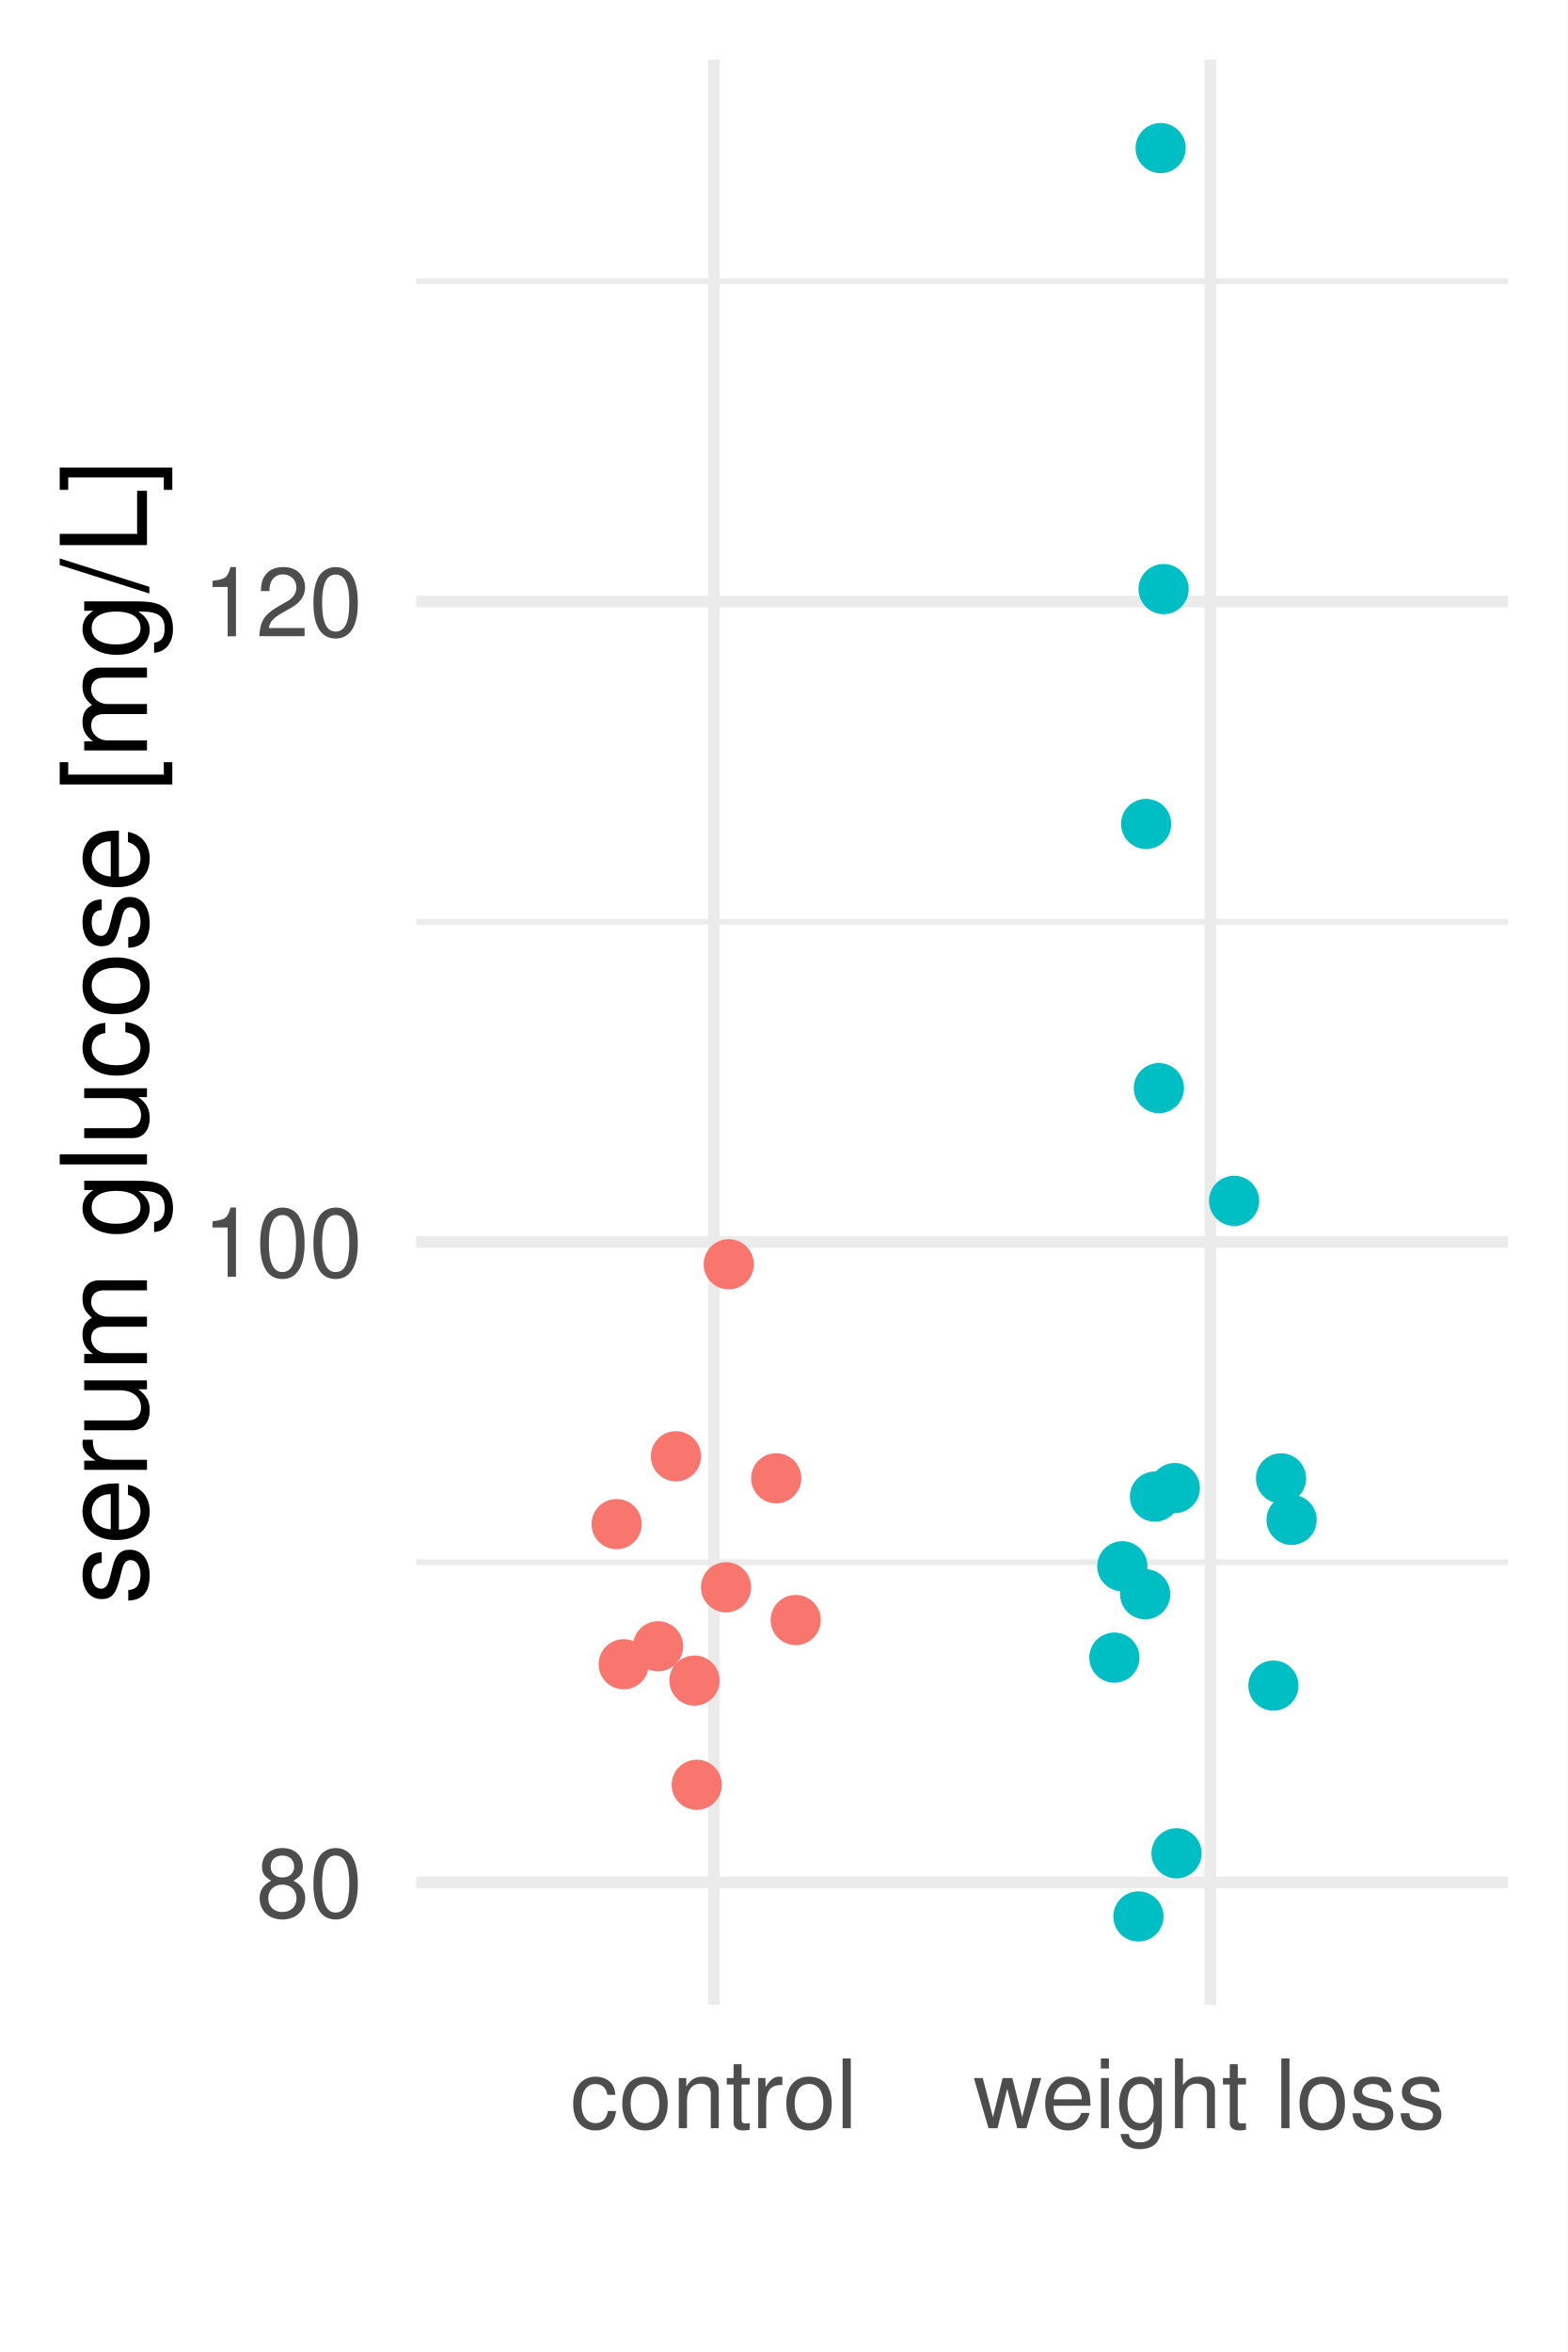
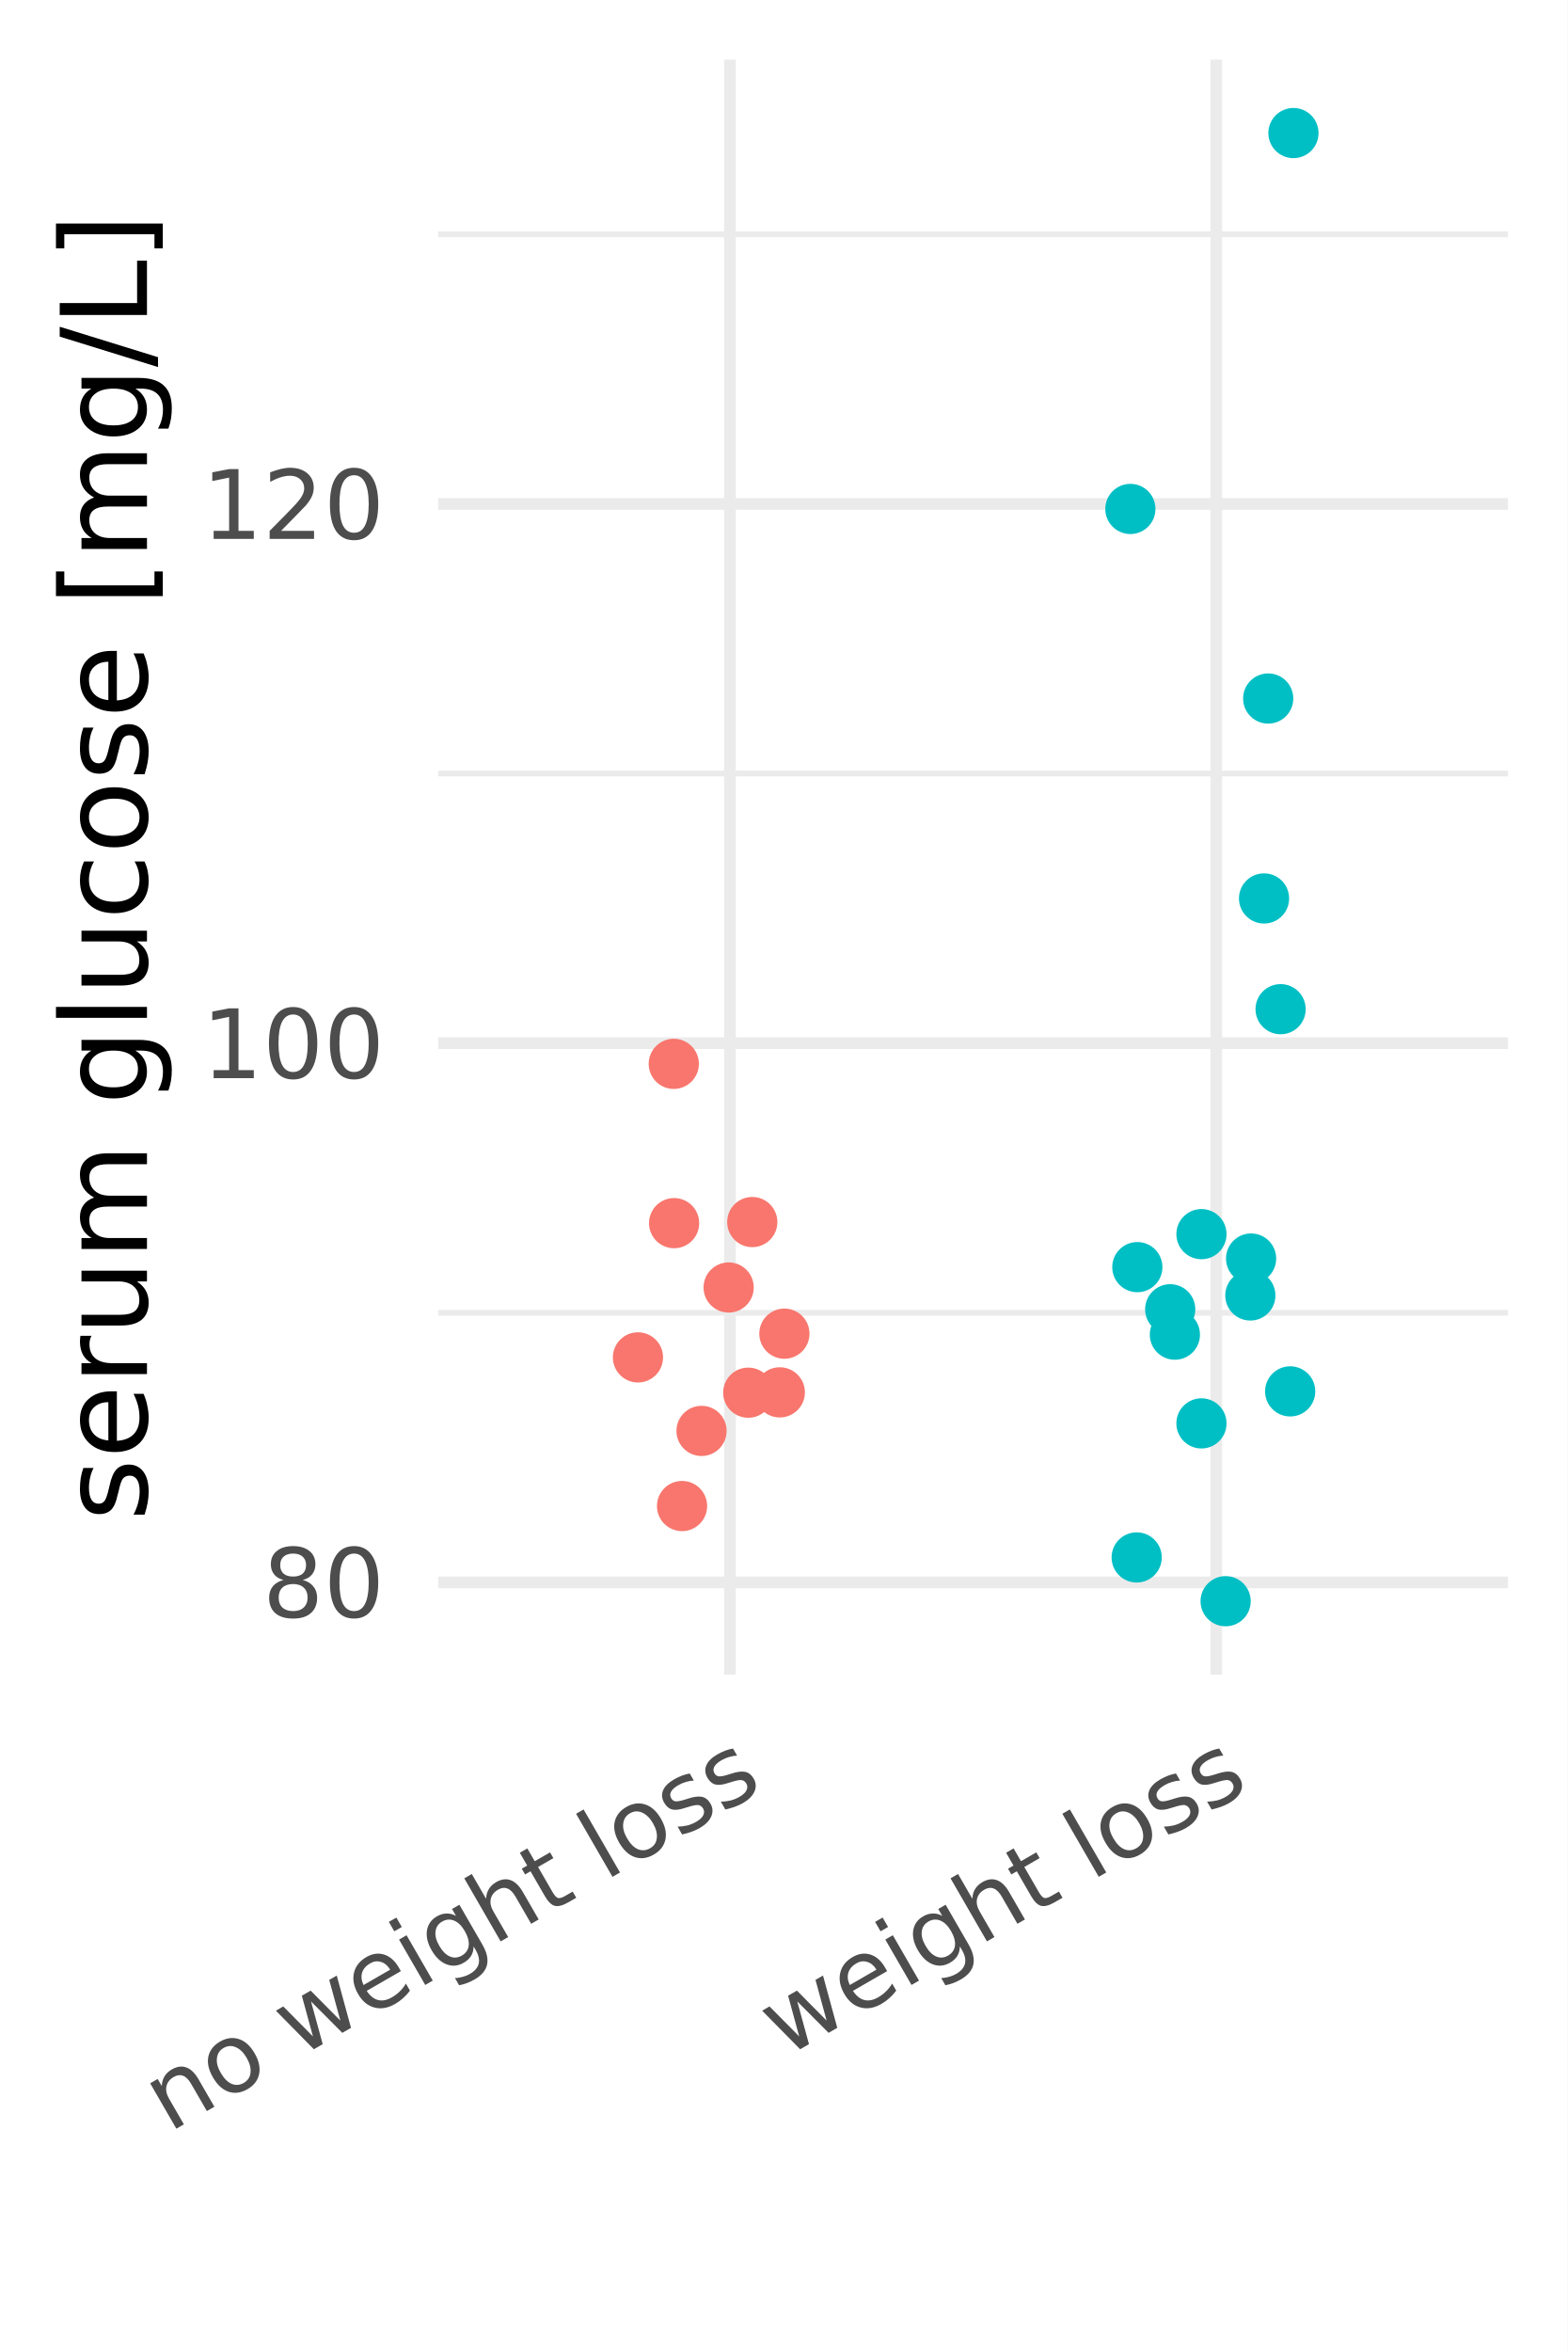
<svg xmlns="http://www.w3.org/2000/svg" viewBox="0 0 144.00 216.00">
  <defs>
    <style type="text/css">
    line, polyline, polygon, path, rect, circle {
      fill: none;
      stroke: #000000;
      stroke-linecap: round;
      stroke-linejoin: round;
      stroke-miterlimit: 10.00;
    }
  </style>
  </defs>
  <rect width="100%" height="100%" style="stroke: none; fill: #FFFFFF;" />
  <defs>
-     <clipPath id="cpMzguMjN8MTM4LjUyfDE4NC4xMXw1LjQ4">
-       <rect x="38.23" y="5.48" width="100.29" height="178.64" />
+     <clipPath id="cpNDAuMjV8MTM4LjUyfDE1My43OXw1LjQ4">
+       <rect x="40.25" y="5.48" width="98.27" height="148.31" />
    </clipPath>
  </defs>
-   <polyline points="38.23,143.47 138.52,143.47 " style="stroke-width: 0.53; stroke: #EBEBEB; stroke-linecap: butt;" clip-path="url(#cpMzguMjN8MTM4LjUyfDE4NC4xMXw1LjQ4)" />
-   <polyline points="38.23,84.65 138.52,84.65 " style="stroke-width: 0.53; stroke: #EBEBEB; stroke-linecap: butt;" clip-path="url(#cpMzguMjN8MTM4LjUyfDE4NC4xMXw1LjQ4)" />
-   <polyline points="38.23,25.83 138.52,25.83 " style="stroke-width: 0.53; stroke: #EBEBEB; stroke-linecap: butt;" clip-path="url(#cpMzguMjN8MTM4LjUyfDE4NC4xMXw1LjQ4)" />
-   <polyline points="38.23,172.88 138.52,172.88 " style="stroke-width: 1.07; stroke: #EBEBEB; stroke-linecap: butt;" clip-path="url(#cpMzguMjN8MTM4LjUyfDE4NC4xMXw1LjQ4)" />
-   <polyline points="38.23,114.06 138.52,114.06 " style="stroke-width: 1.07; stroke: #EBEBEB; stroke-linecap: butt;" clip-path="url(#cpMzguMjN8MTM4LjUyfDE4NC4xMXw1LjQ4)" />
-   <polyline points="38.23,55.24 138.52,55.24 " style="stroke-width: 1.07; stroke: #EBEBEB; stroke-linecap: butt;" clip-path="url(#cpMzguMjN8MTM4LjUyfDE4NC4xMXw1LjQ4)" />
-   <polyline points="65.58,184.11 65.58,5.48 " style="stroke-width: 1.07; stroke: #EBEBEB; stroke-linecap: butt;" clip-path="url(#cpMzguMjN8MTM4LjUyfDE4NC4xMXw1LjQ4)" />
-   <polyline points="111.17,184.11 111.17,5.48 " style="stroke-width: 1.07; stroke: #EBEBEB; stroke-linecap: butt;" clip-path="url(#cpMzguMjN8MTM4LjUyfDE4NC4xMXw1LjQ4)" />
-   <circle cx="113.36" cy="110.28" r="1.95" style="stroke-width: 0.71; stroke: #00BFC4; fill: #00BFC4;" clip-path="url(#cpMzguMjN8MTM4LjUyfDE4NC4xMXw1LjQ4)" />
-   <circle cx="116.97" cy="154.80" r="1.95" style="stroke-width: 0.71; stroke: #00BFC4; fill: #00BFC4;" clip-path="url(#cpMzguMjN8MTM4LjUyfDE4NC4xMXw1LjQ4)" />
-   <circle cx="103.09" cy="143.84" r="1.95" style="stroke-width: 0.71; stroke: #00BFC4; fill: #00BFC4;" clip-path="url(#cpMzguMjN8MTM4LjUyfDE4NC4xMXw1LjQ4)" />
-   <circle cx="105.19" cy="146.41" r="1.95" style="stroke-width: 0.71; stroke: #00BFC4; fill: #00BFC4;" clip-path="url(#cpMzguMjN8MTM4LjUyfDE4NC4xMXw1LjQ4)" />
-   <circle cx="108.07" cy="170.20" r="1.95" style="stroke-width: 0.71; stroke: #00BFC4; fill: #00BFC4;" clip-path="url(#cpMzguMjN8MTM4LjUyfDE4NC4xMXw1LjQ4)" />
-   <circle cx="106.45" cy="99.93" r="1.95" style="stroke-width: 0.71; stroke: #00BFC4; fill: #00BFC4;" clip-path="url(#cpMzguMjN8MTM4LjUyfDE4NC4xMXw1LjQ4)" />
-   <circle cx="105.28" cy="75.67" r="1.95" style="stroke-width: 0.71; stroke: #00BFC4; fill: #00BFC4;" clip-path="url(#cpMzguMjN8MTM4LjUyfDE4NC4xMXw1LjQ4)" />
-   <circle cx="102.36" cy="152.23" r="1.95" style="stroke-width: 0.71; stroke: #00BFC4; fill: #00BFC4;" clip-path="url(#cpMzguMjN8MTM4LjUyfDE4NC4xMXw1LjQ4)" />
-   <circle cx="118.64" cy="139.58" r="1.95" style="stroke-width: 0.71; stroke: #00BFC4; fill: #00BFC4;" clip-path="url(#cpMzguMjN8MTM4LjUyfDE4NC4xMXw1LjQ4)" />
-   <circle cx="106.61" cy="13.60" r="1.95" style="stroke-width: 0.71; stroke: #00BFC4; fill: #00BFC4;" clip-path="url(#cpMzguMjN8MTM4LjUyfDE4NC4xMXw1LjQ4)" />
-   <circle cx="117.67" cy="135.77" r="1.95" style="stroke-width: 0.71; stroke: #00BFC4; fill: #00BFC4;" clip-path="url(#cpMzguMjN8MTM4LjUyfDE4NC4xMXw1LjQ4)" />
-   <circle cx="104.57" cy="176.00" r="1.95" style="stroke-width: 0.71; stroke: #00BFC4; fill: #00BFC4;" clip-path="url(#cpMzguMjN8MTM4LjUyfDE4NC4xMXw1LjQ4)" />
-   <circle cx="106.88" cy="54.10" r="1.95" style="stroke-width: 0.71; stroke: #00BFC4; fill: #00BFC4;" clip-path="url(#cpMzguMjN8MTM4LjUyfDE4NC4xMXw1LjQ4)" />
-   <circle cx="106.09" cy="137.44" r="1.95" style="stroke-width: 0.71; stroke: #00BFC4; fill: #00BFC4;" clip-path="url(#cpMzguMjN8MTM4LjUyfDE4NC4xMXw1LjQ4)" />
-   <circle cx="107.91" cy="136.66" r="1.95" style="stroke-width: 0.71; stroke: #00BFC4; fill: #00BFC4;" clip-path="url(#cpMzguMjN8MTM4LjUyfDE4NC4xMXw1LjQ4)" />
-   <circle cx="60.45" cy="151.19" r="1.95" style="stroke-width: 0.71; stroke: #F8766D; fill: #F8766D;" clip-path="url(#cpMzguMjN8MTM4LjUyfDE4NC4xMXw1LjQ4)" />
-   <circle cx="66.69" cy="145.77" r="1.95" style="stroke-width: 0.71; stroke: #F8766D; fill: #F8766D;" clip-path="url(#cpMzguMjN8MTM4LjUyfDE4NC4xMXw1LjQ4)" />
-   <circle cx="71.30" cy="135.76" r="1.95" style="stroke-width: 0.71; stroke: #F8766D; fill: #F8766D;" clip-path="url(#cpMzguMjN8MTM4LjUyfDE4NC4xMXw1LjQ4)" />
-   <circle cx="57.29" cy="152.84" r="1.95" style="stroke-width: 0.71; stroke: #F8766D; fill: #F8766D;" clip-path="url(#cpMzguMjN8MTM4LjUyfDE4NC4xMXw1LjQ4)" />
-   <circle cx="64.00" cy="163.91" r="1.95" style="stroke-width: 0.71; stroke: #F8766D; fill: #F8766D;" clip-path="url(#cpMzguMjN8MTM4LjUyfDE4NC4xMXw1LjQ4)" />
-   <circle cx="66.94" cy="116.11" r="1.95" style="stroke-width: 0.71; stroke: #F8766D; fill: #F8766D;" clip-path="url(#cpMzguMjN8MTM4LjUyfDE4NC4xMXw1LjQ4)" />
-   <circle cx="56.64" cy="139.97" r="1.95" style="stroke-width: 0.71; stroke: #F8766D; fill: #F8766D;" clip-path="url(#cpMzguMjN8MTM4LjUyfDE4NC4xMXw1LjQ4)" />
-   <circle cx="73.09" cy="148.78" r="1.95" style="stroke-width: 0.71; stroke: #F8766D; fill: #F8766D;" clip-path="url(#cpMzguMjN8MTM4LjUyfDE4NC4xMXw1LjQ4)" />
-   <circle cx="63.79" cy="154.34" r="1.95" style="stroke-width: 0.71; stroke: #F8766D; fill: #F8766D;" clip-path="url(#cpMzguMjN8MTM4LjUyfDE4NC4xMXw1LjQ4)" />
-   <circle cx="62.09" cy="133.74" r="1.95" style="stroke-width: 0.71; stroke: #F8766D; fill: #F8766D;" clip-path="url(#cpMzguMjN8MTM4LjUyfDE4NC4xMXw1LjQ4)" />
+   <polyline points="40.25,120.56 138.52,120.56 " style="stroke-width: 0.53; stroke: #EBEBEB; stroke-linecap: butt;" clip-path="url(#cpNDAuMjV8MTM4LjUyfDE1My43OXw1LjQ4)" />
+   <polyline points="40.25,71.04 138.52,71.04 " style="stroke-width: 0.53; stroke: #EBEBEB; stroke-linecap: butt;" clip-path="url(#cpNDAuMjV8MTM4LjUyfDE1My43OXw1LjQ4)" />
+   <polyline points="40.25,21.52 138.52,21.52 " style="stroke-width: 0.53; stroke: #EBEBEB; stroke-linecap: butt;" clip-path="url(#cpNDAuMjV8MTM4LjUyfDE1My43OXw1LjQ4)" />
+   <polyline points="40.25,145.32 138.52,145.32 " style="stroke-width: 1.07; stroke: #EBEBEB; stroke-linecap: butt;" clip-path="url(#cpNDAuMjV8MTM4LjUyfDE1My43OXw1LjQ4)" />
+   <polyline points="40.25,95.80 138.52,95.80 " style="stroke-width: 1.07; stroke: #EBEBEB; stroke-linecap: butt;" clip-path="url(#cpNDAuMjV8MTM4LjUyfDE1My43OXw1LjQ4)" />
+   <polyline points="40.25,46.28 138.52,46.28 " style="stroke-width: 1.07; stroke: #EBEBEB; stroke-linecap: butt;" clip-path="url(#cpNDAuMjV8MTM4LjUyfDE1My43OXw1LjQ4)" />
+   <polyline points="67.05,153.79 67.05,5.48 " style="stroke-width: 1.07; stroke: #EBEBEB; stroke-linecap: butt;" clip-path="url(#cpNDAuMjV8MTM4LjUyfDE1My43OXw1LjQ4)" />
+   <polyline points="111.72,153.79 111.72,5.48 " style="stroke-width: 1.07; stroke: #EBEBEB; stroke-linecap: butt;" clip-path="url(#cpNDAuMjV8MTM4LjUyfDE1My43OXw1LjQ4)" />
+   <circle cx="117.63" cy="92.68" r="1.95" style="stroke-width: 0.71; stroke: #00BFC4; fill: #00BFC4;" clip-path="url(#cpNDAuMjV8MTM4LjUyfDE1My43OXw1LjQ4)" />
+   <circle cx="110.36" cy="130.72" r="1.95" style="stroke-width: 0.71; stroke: #00BFC4; fill: #00BFC4;" clip-path="url(#cpNDAuMjV8MTM4LjUyfDE1My43OXw1LjQ4)" />
+   <circle cx="107.49" cy="120.24" r="1.95" style="stroke-width: 0.71; stroke: #00BFC4; fill: #00BFC4;" clip-path="url(#cpNDAuMjV8MTM4LjUyfDE1My43OXw1LjQ4)" />
+   <circle cx="107.92" cy="122.57" r="1.95" style="stroke-width: 0.71; stroke: #00BFC4; fill: #00BFC4;" clip-path="url(#cpNDAuMjV8MTM4LjUyfDE1My43OXw1LjQ4)" />
+   <circle cx="104.41" cy="143.03" r="1.95" style="stroke-width: 0.71; stroke: #00BFC4; fill: #00BFC4;" clip-path="url(#cpNDAuMjV8MTM4LjUyfDE1My43OXw1LjQ4)" />
+   <circle cx="116.11" cy="82.51" r="1.95" style="stroke-width: 0.71; stroke: #00BFC4; fill: #00BFC4;" clip-path="url(#cpNDAuMjV8MTM4LjUyfDE1My43OXw1LjQ4)" />
+   <circle cx="116.49" cy="64.15" r="1.95" style="stroke-width: 0.71; stroke: #00BFC4; fill: #00BFC4;" clip-path="url(#cpNDAuMjV8MTM4LjUyfDE1My43OXw1LjQ4)" />
+   <circle cx="118.51" cy="127.78" r="1.95" style="stroke-width: 0.71; stroke: #00BFC4; fill: #00BFC4;" clip-path="url(#cpNDAuMjV8MTM4LjUyfDE1My43OXw1LjQ4)" />
+   <circle cx="114.85" cy="118.97" r="1.95" style="stroke-width: 0.71; stroke: #00BFC4; fill: #00BFC4;" clip-path="url(#cpNDAuMjV8MTM4LjUyfDE1My43OXw1LjQ4)" />
+   <circle cx="118.81" cy="12.22" r="1.95" style="stroke-width: 0.71; stroke: #00BFC4; fill: #00BFC4;" clip-path="url(#cpNDAuMjV8MTM4LjUyfDE1My43OXw1LjQ4)" />
+   <circle cx="110.36" cy="113.34" r="1.95" style="stroke-width: 0.71; stroke: #00BFC4; fill: #00BFC4;" clip-path="url(#cpNDAuMjV8MTM4LjUyfDE1My43OXw1LjQ4)" />
+   <circle cx="112.58" cy="147.05" r="1.95" style="stroke-width: 0.71; stroke: #00BFC4; fill: #00BFC4;" clip-path="url(#cpNDAuMjV8MTM4LjUyfDE1My43OXw1LjQ4)" />
+   <circle cx="103.83" cy="46.74" r="1.95" style="stroke-width: 0.71; stroke: #00BFC4; fill: #00BFC4;" clip-path="url(#cpNDAuMjV8MTM4LjUyfDE1My43OXw1LjQ4)" />
+   <circle cx="114.92" cy="115.58" r="1.95" style="stroke-width: 0.71; stroke: #00BFC4; fill: #00BFC4;" clip-path="url(#cpNDAuMjV8MTM4LjUyfDE1My43OXw1LjQ4)" />
+   <circle cx="104.47" cy="116.37" r="1.95" style="stroke-width: 0.71; stroke: #00BFC4; fill: #00BFC4;" clip-path="url(#cpNDAuMjV8MTM4LjUyfDE1My43OXw1LjQ4)" />
+   <circle cx="71.63" cy="127.87" r="1.95" style="stroke-width: 0.71; stroke: #F8766D; fill: #F8766D;" clip-path="url(#cpNDAuMjV8MTM4LjUyfDE1My43OXw1LjQ4)" />
+   <circle cx="72.05" cy="122.48" r="1.95" style="stroke-width: 0.71; stroke: #F8766D; fill: #F8766D;" clip-path="url(#cpNDAuMjV8MTM4LjUyfDE1My43OXw1LjQ4)" />
+   <circle cx="61.92" cy="112.33" r="1.95" style="stroke-width: 0.71; stroke: #F8766D; fill: #F8766D;" clip-path="url(#cpNDAuMjV8MTM4LjUyfDE1My43OXw1LjQ4)" />
+   <circle cx="68.73" cy="127.90" r="1.95" style="stroke-width: 0.71; stroke: #F8766D; fill: #F8766D;" clip-path="url(#cpNDAuMjV8MTM4LjUyfDE1My43OXw1LjQ4)" />
+   <circle cx="62.65" cy="138.31" r="1.95" style="stroke-width: 0.71; stroke: #F8766D; fill: #F8766D;" clip-path="url(#cpNDAuMjV8MTM4LjUyfDE1My43OXw1LjQ4)" />
+   <circle cx="61.89" cy="97.70" r="1.95" style="stroke-width: 0.71; stroke: #F8766D; fill: #F8766D;" clip-path="url(#cpNDAuMjV8MTM4LjUyfDE1My43OXw1LjQ4)" />
+   <circle cx="66.93" cy="118.24" r="1.95" style="stroke-width: 0.71; stroke: #F8766D; fill: #F8766D;" clip-path="url(#cpNDAuMjV8MTM4LjUyfDE1My43OXw1LjQ4)" />
+   <circle cx="58.60" cy="124.66" r="1.95" style="stroke-width: 0.71; stroke: #F8766D; fill: #F8766D;" clip-path="url(#cpNDAuMjV8MTM4LjUyfDE1My43OXw1LjQ4)" />
+   <circle cx="64.44" cy="131.41" r="1.95" style="stroke-width: 0.71; stroke: #F8766D; fill: #F8766D;" clip-path="url(#cpNDAuMjV8MTM4LjUyfDE1My43OXw1LjQ4)" />
+   <circle cx="69.10" cy="112.23" r="1.95" style="stroke-width: 0.71; stroke: #F8766D; fill: #F8766D;" clip-path="url(#cpNDAuMjV8MTM4LjUyfDE1My43OXw1LjQ4)" />
  <defs>
    <clipPath id="cpMC4wMHwxNDQuMDB8MjE2LjAwfDAuMDA=">
      <rect x="0.00" y="0.00" width="144.00" height="216.00" />
    </clipPath>
  </defs>
  <g clip-path="url(#cpMC4wMHwxNDQuMDB8MjE2LjAwfDAuMDA=)">
-     <text x="23.52" y="176.08" style="font-size: 8.80px; fill: #4D4D4D; font-family: Nimbus Sans L;" textLength="9.78px" lengthAdjust="spacingAndGlyphs">80</text>
+     <text x="24.13" y="148.52" style="font-size: 8.80px; fill: #4D4D4D; font-family: DejaVu Sans;" textLength="11.20px" lengthAdjust="spacingAndGlyphs">80</text>
  </g>
  <g clip-path="url(#cpMC4wMHwxNDQuMDB8MjE2LjAwfDAuMDA=)">
-     <text x="18.63" y="117.26" style="font-size: 8.80px; fill: #4D4D4D; font-family: Nimbus Sans L;" textLength="14.67px" lengthAdjust="spacingAndGlyphs">100</text>
+     <text x="18.53" y="99.01" style="font-size: 8.80px; fill: #4D4D4D; font-family: DejaVu Sans;" textLength="16.80px" lengthAdjust="spacingAndGlyphs">100</text>
  </g>
  <g clip-path="url(#cpMC4wMHwxNDQuMDB8MjE2LjAwfDAuMDA=)">
-     <text x="18.63" y="58.44" style="font-size: 8.80px; fill: #4D4D4D; font-family: Nimbus Sans L;" textLength="14.67px" lengthAdjust="spacingAndGlyphs">120</text>
+     <text x="18.53" y="49.49" style="font-size: 8.80px; fill: #4D4D4D; font-family: DejaVu Sans;" textLength="16.80px" lengthAdjust="spacingAndGlyphs">120</text>
  </g>
  <g clip-path="url(#cpMC4wMHwxNDQuMDB8MjE2LjAwfDAuMDA=)">
-     <text x="52.38" y="195.45" style="font-size: 8.80px; fill: #4D4D4D; font-family: Nimbus Sans L;" textLength="26.40px" lengthAdjust="spacingAndGlyphs">control</text>
+     <text transform="translate(15.51,195.89) rotate(-30)" style="font-size: 8.80px; fill: #4D4D4D; font-family: DejaVu Sans;" textLength="63.22px" lengthAdjust="spacingAndGlyphs">no weight loss</text>
  </g>
  <g clip-path="url(#cpMC4wMHwxNDQuMDB8MjE2LjAwfDAuMDA=)">
-     <text x="89.41" y="195.45" style="font-size: 8.80px; fill: #4D4D4D; font-family: Nimbus Sans L;" textLength="43.51px" lengthAdjust="spacingAndGlyphs">weight loss</text>
+     <text transform="translate(72.09,189.01) rotate(-30)" style="font-size: 8.80px; fill: #4D4D4D; font-family: DejaVu Sans;" textLength="49.47px" lengthAdjust="spacingAndGlyphs">weight loss</text>
  </g>
  <g clip-path="url(#cpMC4wMHwxNDQuMDB8MjE2LjAwfDAuMDA=)">
-     <text transform="translate(13.50,147.37) rotate(-90)" style="font-size: 11.00px; font-family: Nimbus Sans L;" textLength="105.15px" lengthAdjust="spacingAndGlyphs">serum glucose [mg/L]</text>
+     <text transform="translate(13.50,139.69) rotate(-90)" style="font-size: 11.00px; font-family: DejaVu Sans;" textLength="120.10px" lengthAdjust="spacingAndGlyphs">serum glucose [mg/L]</text>
  </g>
</svg>
